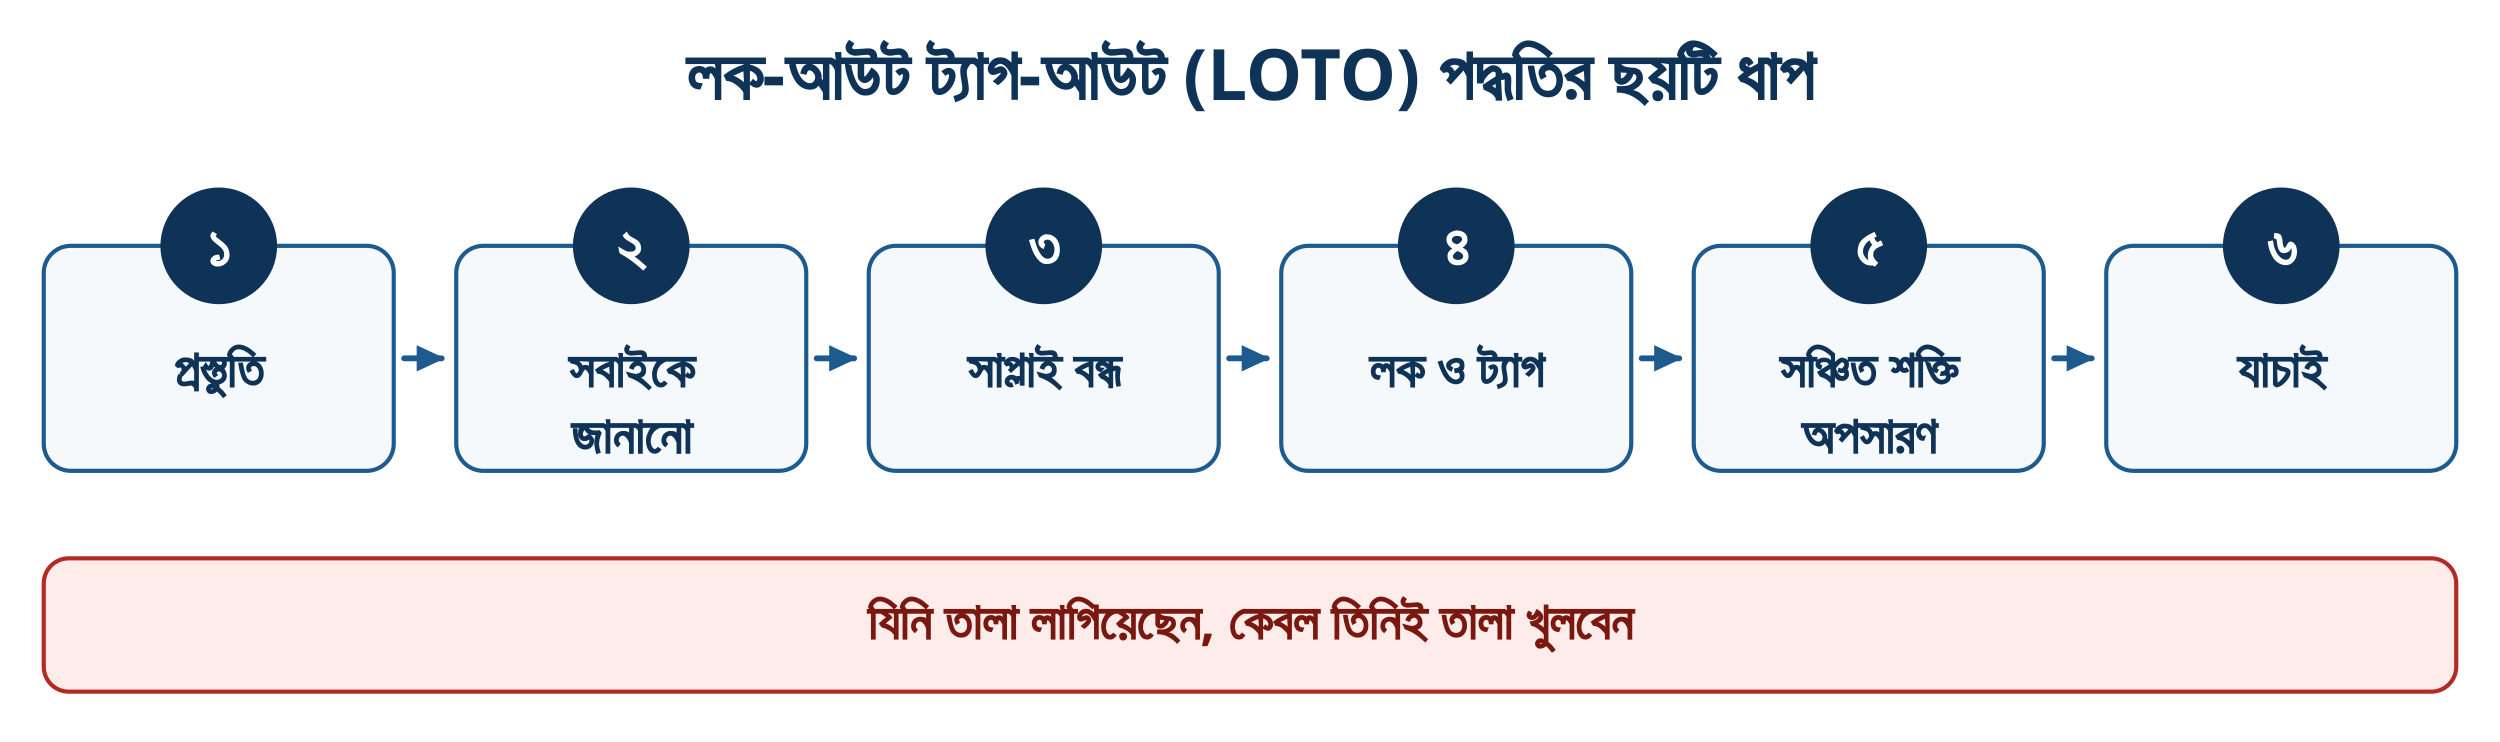
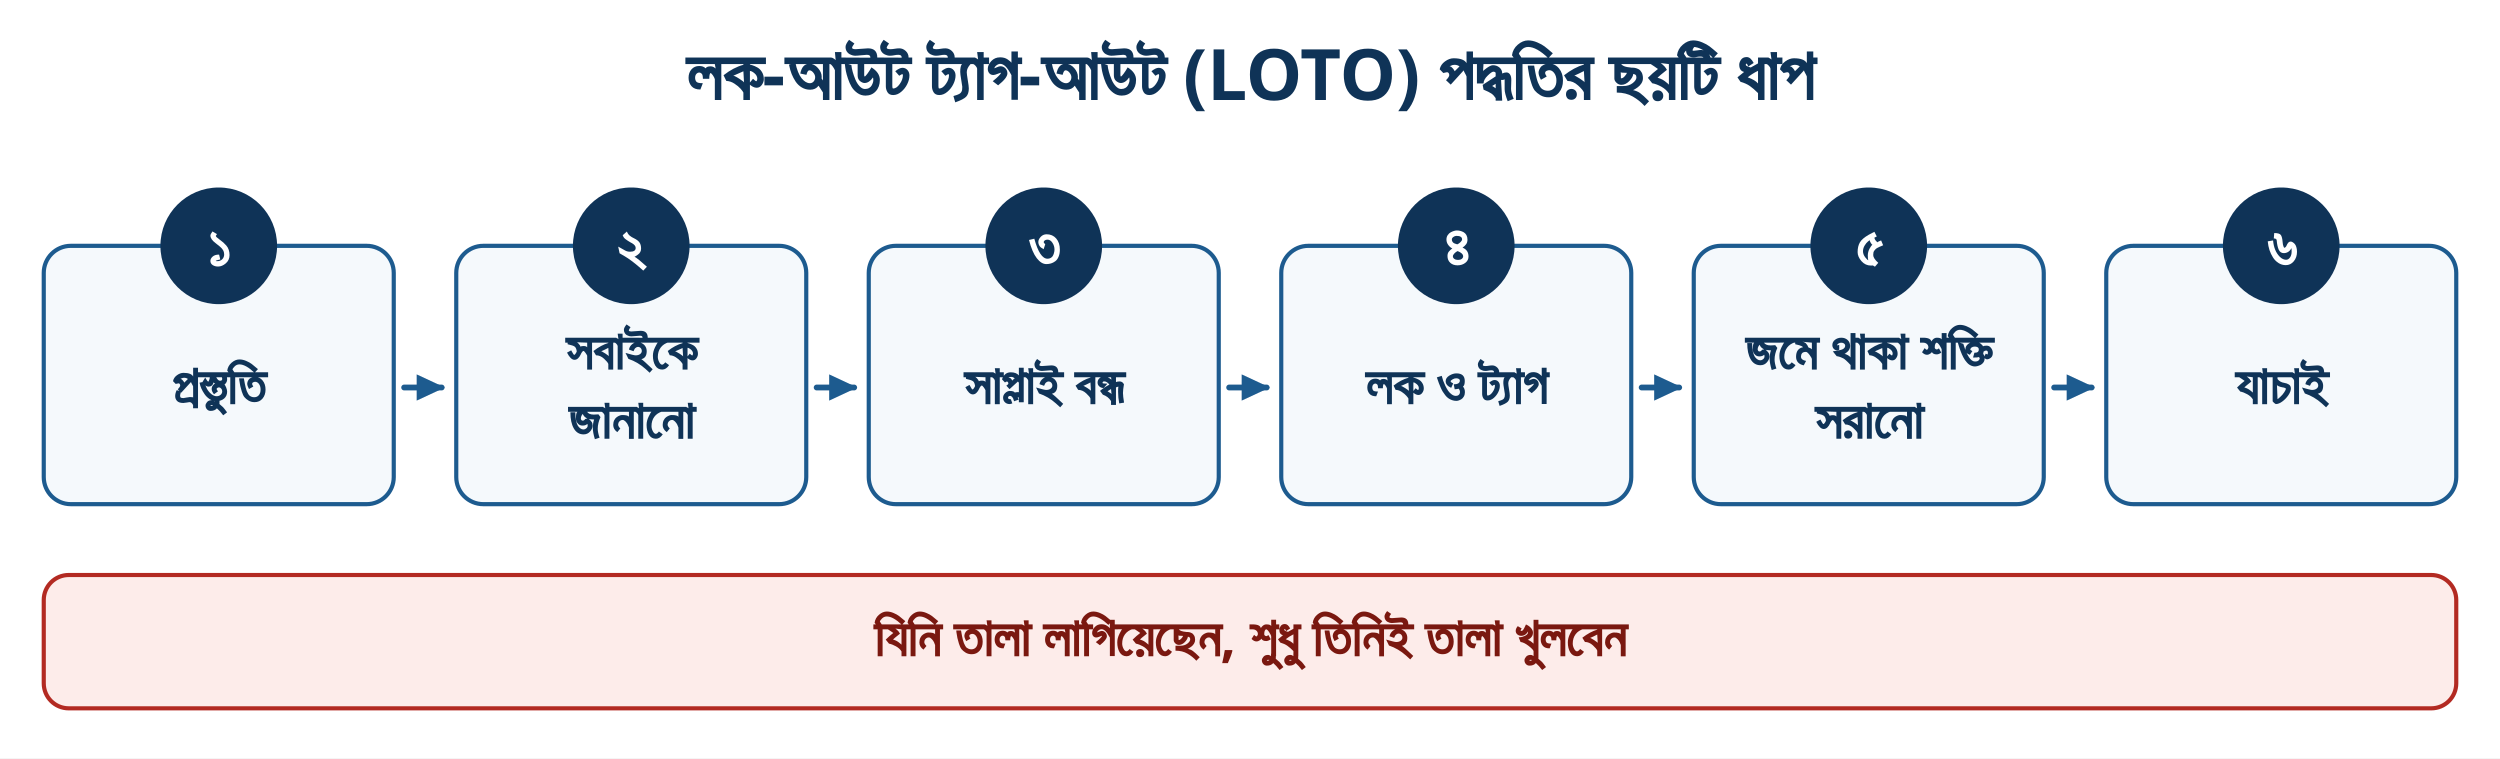
- <svg xmlns="http://www.w3.org/2000/svg" width="1200" height="356" viewBox="0 0 1200 356">
+ <svg xmlns="http://www.w3.org/2000/svg" width="1200" height="364" viewBox="0 0 1200 364">
  <defs>
    <marker id="ar" viewBox="0 0 10 10" refX="8.5" refY="5" markerUnits="userSpaceOnUse" markerWidth="15" markerHeight="15" orient="auto-start-reverse">
      <path d="M 0.5 0.8 L 9.5 5 L 0.5 9.2 z" fill="#1D5B8F" />
    </marker>
  </defs>
-   <rect width="1200" height="356" fill="#FFFFFF" />
+   <rect width="1200" height="364" fill="#FFFFFF" />
  <text x="600.0" y="48.0" font-family="Kalpurush" font-size="34" font-weight="700" fill="#0F3357" text-anchor="middle">লক-আউট ট্যাগ-আউট (LOTO) পদ্ধতির ছয়টি ধাপ</text>
-   <rect x="21.0" y="118.0" width="168.0" height="108.0" rx="13" fill="#F5F9FC" stroke="#1D5B8F" stroke-width="2" />
+   <rect x="21.0" y="118.0" width="168.0" height="124.0" rx="13" fill="#F5F9FC" stroke="#1D5B8F" stroke-width="2" />
  <circle cx="105.0" cy="118.0" r="28.0" fill="#0F3357" stroke="none" stroke-width="2" />
  <text x="105.0" y="128.0" font-family="Kalpurush" font-size="28" font-weight="700" fill="#FFFFFF" text-anchor="middle">১</text>
-   <text x="105.0" y="186.0" font-family="Kalpurush" font-size="24.5" font-weight="700" fill="#0F3357" text-anchor="middle">প্রস্তুতি</text>
-   <path d="M 194.0 172 L 212.0 172" fill="none" stroke="#1D5B8F" stroke-width="2.8" stroke-linecap="round" stroke-linejoin="round" marker-end="url(#ar)" />
-   <rect x="219.0" y="118.0" width="168.0" height="108.0" rx="13" fill="#F5F9FC" stroke="#1D5B8F" stroke-width="2" />
+   <text x="105.0" y="194.0" font-family="Kalpurush" font-size="25.5" font-weight="700" fill="#0F3357" text-anchor="middle">প্রস্তুতি</text>
+   <path d="M 194.0 186 L 212.0 186" fill="none" stroke="#1D5B8F" stroke-width="2.8" stroke-linecap="round" stroke-linejoin="round" marker-end="url(#ar)" />
+   <rect x="219.0" y="118.0" width="168.0" height="124.0" rx="13" fill="#F5F9FC" stroke="#1D5B8F" stroke-width="2" />
  <circle cx="303.0" cy="118.0" r="28.0" fill="#0F3357" stroke="none" stroke-width="2" />
  <text x="303.0" y="128.0" font-family="Kalpurush" font-size="28" font-weight="700" fill="#FFFFFF" text-anchor="middle">২</text>
-   <text x="303.0" y="186.0" font-family="Kalpurush" font-size="24.5" font-weight="700" fill="#0F3357" text-anchor="middle">সবাইকে</text>
-   <text x="303.0" y="217.8" font-family="Kalpurush" font-size="24.5" font-weight="700" fill="#0F3357" text-anchor="middle">জানানো</text>
-   <path d="M 392.0 172 L 410.0 172" fill="none" stroke="#1D5B8F" stroke-width="2.8" stroke-linecap="round" stroke-linejoin="round" marker-end="url(#ar)" />
-   <rect x="417.0" y="118.0" width="168.0" height="108.0" rx="13" fill="#F5F9FC" stroke="#1D5B8F" stroke-width="2" />
+   <text x="303.0" y="177.4" font-family="Kalpurush" font-size="25.5" font-weight="700" fill="#0F3357" text-anchor="middle">সবাইকে</text>
+   <text x="303.0" y="210.6" font-family="Kalpurush" font-size="25.5" font-weight="700" fill="#0F3357" text-anchor="middle">জানানো</text>
+   <path d="M 392.0 186 L 410.0 186" fill="none" stroke="#1D5B8F" stroke-width="2.8" stroke-linecap="round" stroke-linejoin="round" marker-end="url(#ar)" />
+   <rect x="417.0" y="118.0" width="168.0" height="124.0" rx="13" fill="#F5F9FC" stroke="#1D5B8F" stroke-width="2" />
  <circle cx="501.0" cy="118.0" r="28.0" fill="#0F3357" stroke="none" stroke-width="2" />
  <text x="501.0" y="128.0" font-family="Kalpurush" font-size="28" font-weight="700" fill="#FFFFFF" text-anchor="middle">৩</text>
-   <text x="501.0" y="186.0" font-family="Kalpurush" font-size="24.5" font-weight="700" fill="#0F3357" text-anchor="middle">সাপ্লাই বন্ধ</text>
-   <path d="M 590.0 172 L 608.0 172" fill="none" stroke="#1D5B8F" stroke-width="2.8" stroke-linecap="round" stroke-linejoin="round" marker-end="url(#ar)" />
-   <rect x="615.0" y="118.0" width="168.0" height="108.0" rx="13" fill="#F5F9FC" stroke="#1D5B8F" stroke-width="2" />
+   <text x="501.0" y="194.0" font-family="Kalpurush" font-size="25.5" font-weight="700" fill="#0F3357" text-anchor="middle">সাপ্লাই বন্ধ</text>
+   <path d="M 590.0 186 L 608.0 186" fill="none" stroke="#1D5B8F" stroke-width="2.8" stroke-linecap="round" stroke-linejoin="round" marker-end="url(#ar)" />
+   <rect x="615.0" y="118.0" width="168.0" height="124.0" rx="13" fill="#F5F9FC" stroke="#1D5B8F" stroke-width="2" />
  <circle cx="699.0" cy="118.0" r="28.0" fill="#0F3357" stroke="none" stroke-width="2" />
  <text x="699.0" y="128.0" font-family="Kalpurush" font-size="28" font-weight="700" fill="#FFFFFF" text-anchor="middle">৪</text>
-   <text x="699.0" y="186.0" font-family="Kalpurush" font-size="24.5" font-weight="700" fill="#0F3357" text-anchor="middle">লক ও ট্যাগ</text>
-   <path d="M 788.0 172 L 806.0 172" fill="none" stroke="#1D5B8F" stroke-width="2.8" stroke-linecap="round" stroke-linejoin="round" marker-end="url(#ar)" />
-   <rect x="813.0" y="118.0" width="168.0" height="108.0" rx="13" fill="#F5F9FC" stroke="#1D5B8F" stroke-width="2" />
+   <text x="699.0" y="194.0" font-family="Kalpurush" font-size="25.5" font-weight="700" fill="#0F3357" text-anchor="middle">লক ও ট্যাগ</text>
+   <path d="M 788.0 186 L 806.0 186" fill="none" stroke="#1D5B8F" stroke-width="2.8" stroke-linecap="round" stroke-linejoin="round" marker-end="url(#ar)" />
+   <rect x="813.0" y="118.0" width="168.0" height="124.0" rx="13" fill="#F5F9FC" stroke="#1D5B8F" stroke-width="2" />
  <circle cx="897.0" cy="118.0" r="28.0" fill="#0F3357" stroke="none" stroke-width="2" />
  <text x="897.0" y="128.0" font-family="Kalpurush" font-size="28" font-weight="700" fill="#FFFFFF" text-anchor="middle">৫</text>
-   <text x="897.0" y="186.0" font-family="Kalpurush" font-size="24.5" font-weight="700" fill="#0F3357" text-anchor="middle">সঞ্চিত শক্তি</text>
-   <text x="897.0" y="217.8" font-family="Kalpurush" font-size="24.5" font-weight="700" fill="#0F3357" text-anchor="middle">অপসারণ</text>
-   <path d="M 986.0 172 L 1004.0 172" fill="none" stroke="#1D5B8F" stroke-width="2.8" stroke-linecap="round" stroke-linejoin="round" marker-end="url(#ar)" />
-   <rect x="1011.0" y="118.0" width="168.0" height="108.0" rx="13" fill="#F5F9FC" stroke="#1D5B8F" stroke-width="2" />
+   <text x="897.0" y="177.4" font-family="Kalpurush" font-size="25.5" font-weight="700" fill="#0F3357" text-anchor="middle">জমে থাকা শক্তি</text>
+   <text x="897.0" y="210.6" font-family="Kalpurush" font-size="25.5" font-weight="700" fill="#0F3357" text-anchor="middle">সরানো</text>
+   <path d="M 986.0 186 L 1004.0 186" fill="none" stroke="#1D5B8F" stroke-width="2.8" stroke-linecap="round" stroke-linejoin="round" marker-end="url(#ar)" />
+   <rect x="1011.0" y="118.0" width="168.0" height="124.0" rx="13" fill="#F5F9FC" stroke="#1D5B8F" stroke-width="2" />
  <circle cx="1095.0" cy="118.0" r="28.0" fill="#0F3357" stroke="none" stroke-width="2" />
  <text x="1095.0" y="128.0" font-family="Kalpurush" font-size="28" font-weight="700" fill="#FFFFFF" text-anchor="middle">৬</text>
-   <text x="1095.0" y="186.0" font-family="Kalpurush" font-size="24.5" font-weight="700" fill="#0F3357" text-anchor="middle">যাচাই</text>
-   <rect x="21.0" y="268.0" width="1158.0" height="64.0" rx="12" fill="#FDECEA" stroke="#B32A22" stroke-width="2" />
-   <text x="600.0" y="307.0" font-family="Kalpurush" font-size="24.5" font-weight="700" fill="#7A1810" text-anchor="middle">যিনি তালা লাগিয়েছেন, কেবল তিনিই তালা খুলবেন</text>
+   <text x="1095.0" y="194.0" font-family="Kalpurush" font-size="25.5" font-weight="700" fill="#0F3357" text-anchor="middle">যাচাই</text>
+   <rect x="21.0" y="276.0" width="1158.0" height="64.0" rx="12" fill="#FDECEA" stroke="#B32A22" stroke-width="2" />
+   <text x="600.0" y="315.0" font-family="Kalpurush" font-size="25.5" font-weight="700" fill="#7A1810" text-anchor="middle">যিনি তালা লাগিয়েছেন, শুধু তিনিই তালা খুলবেন</text>
</svg>
